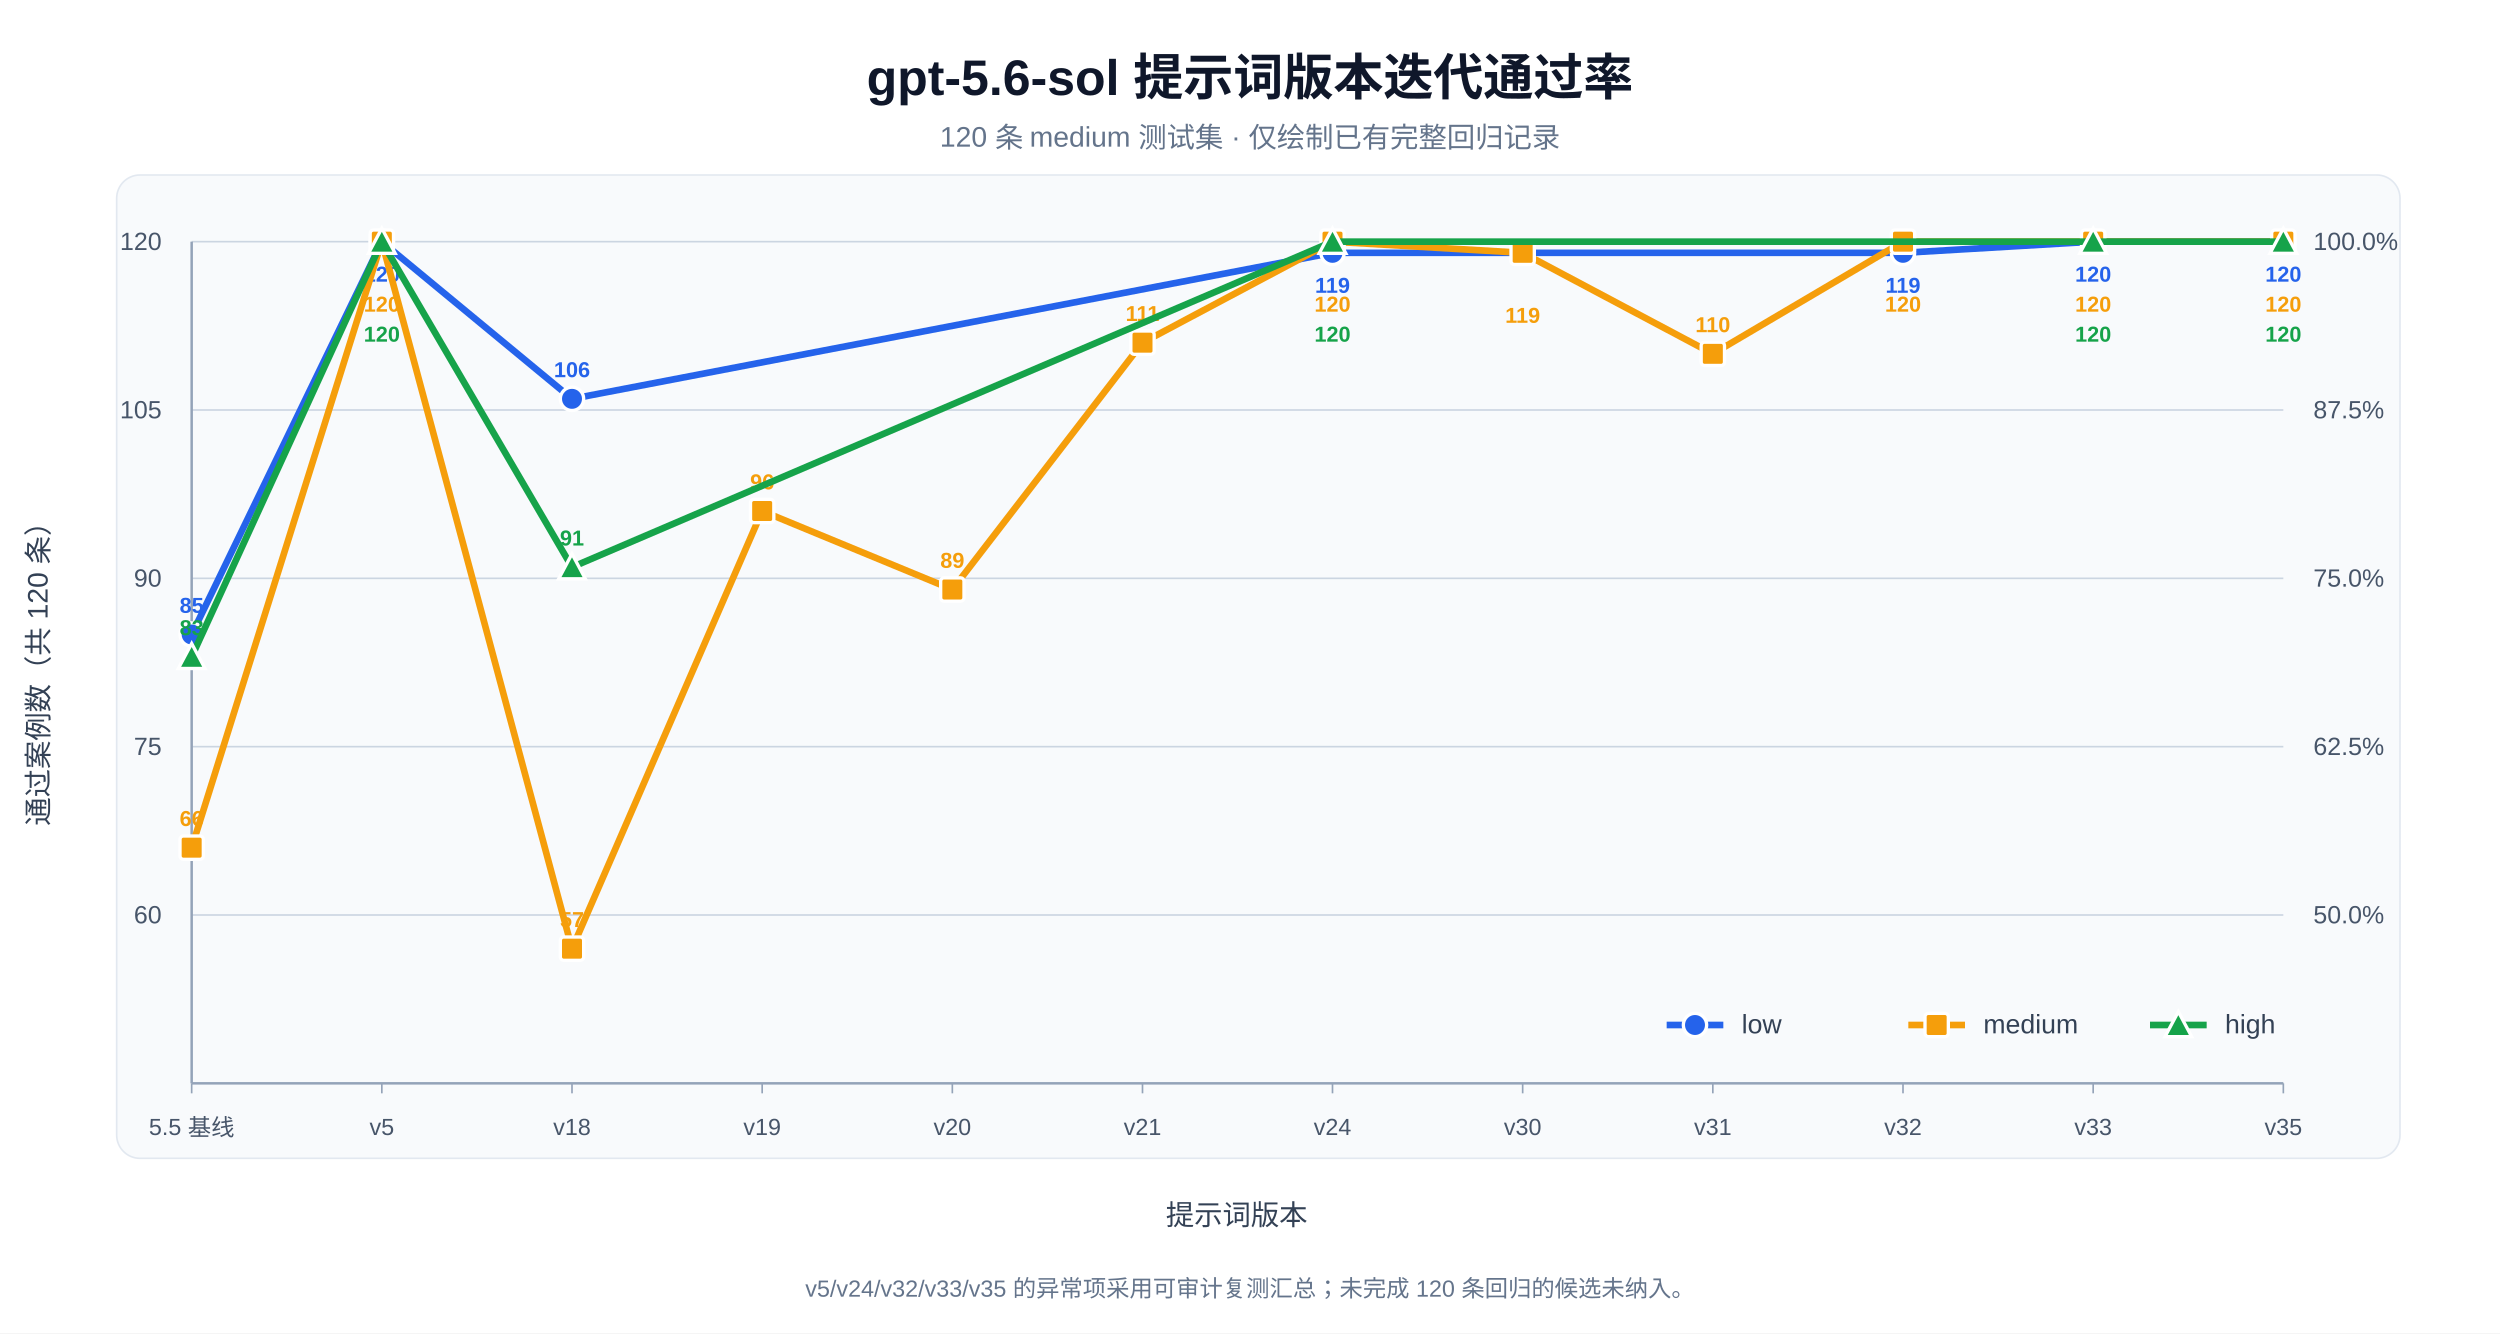
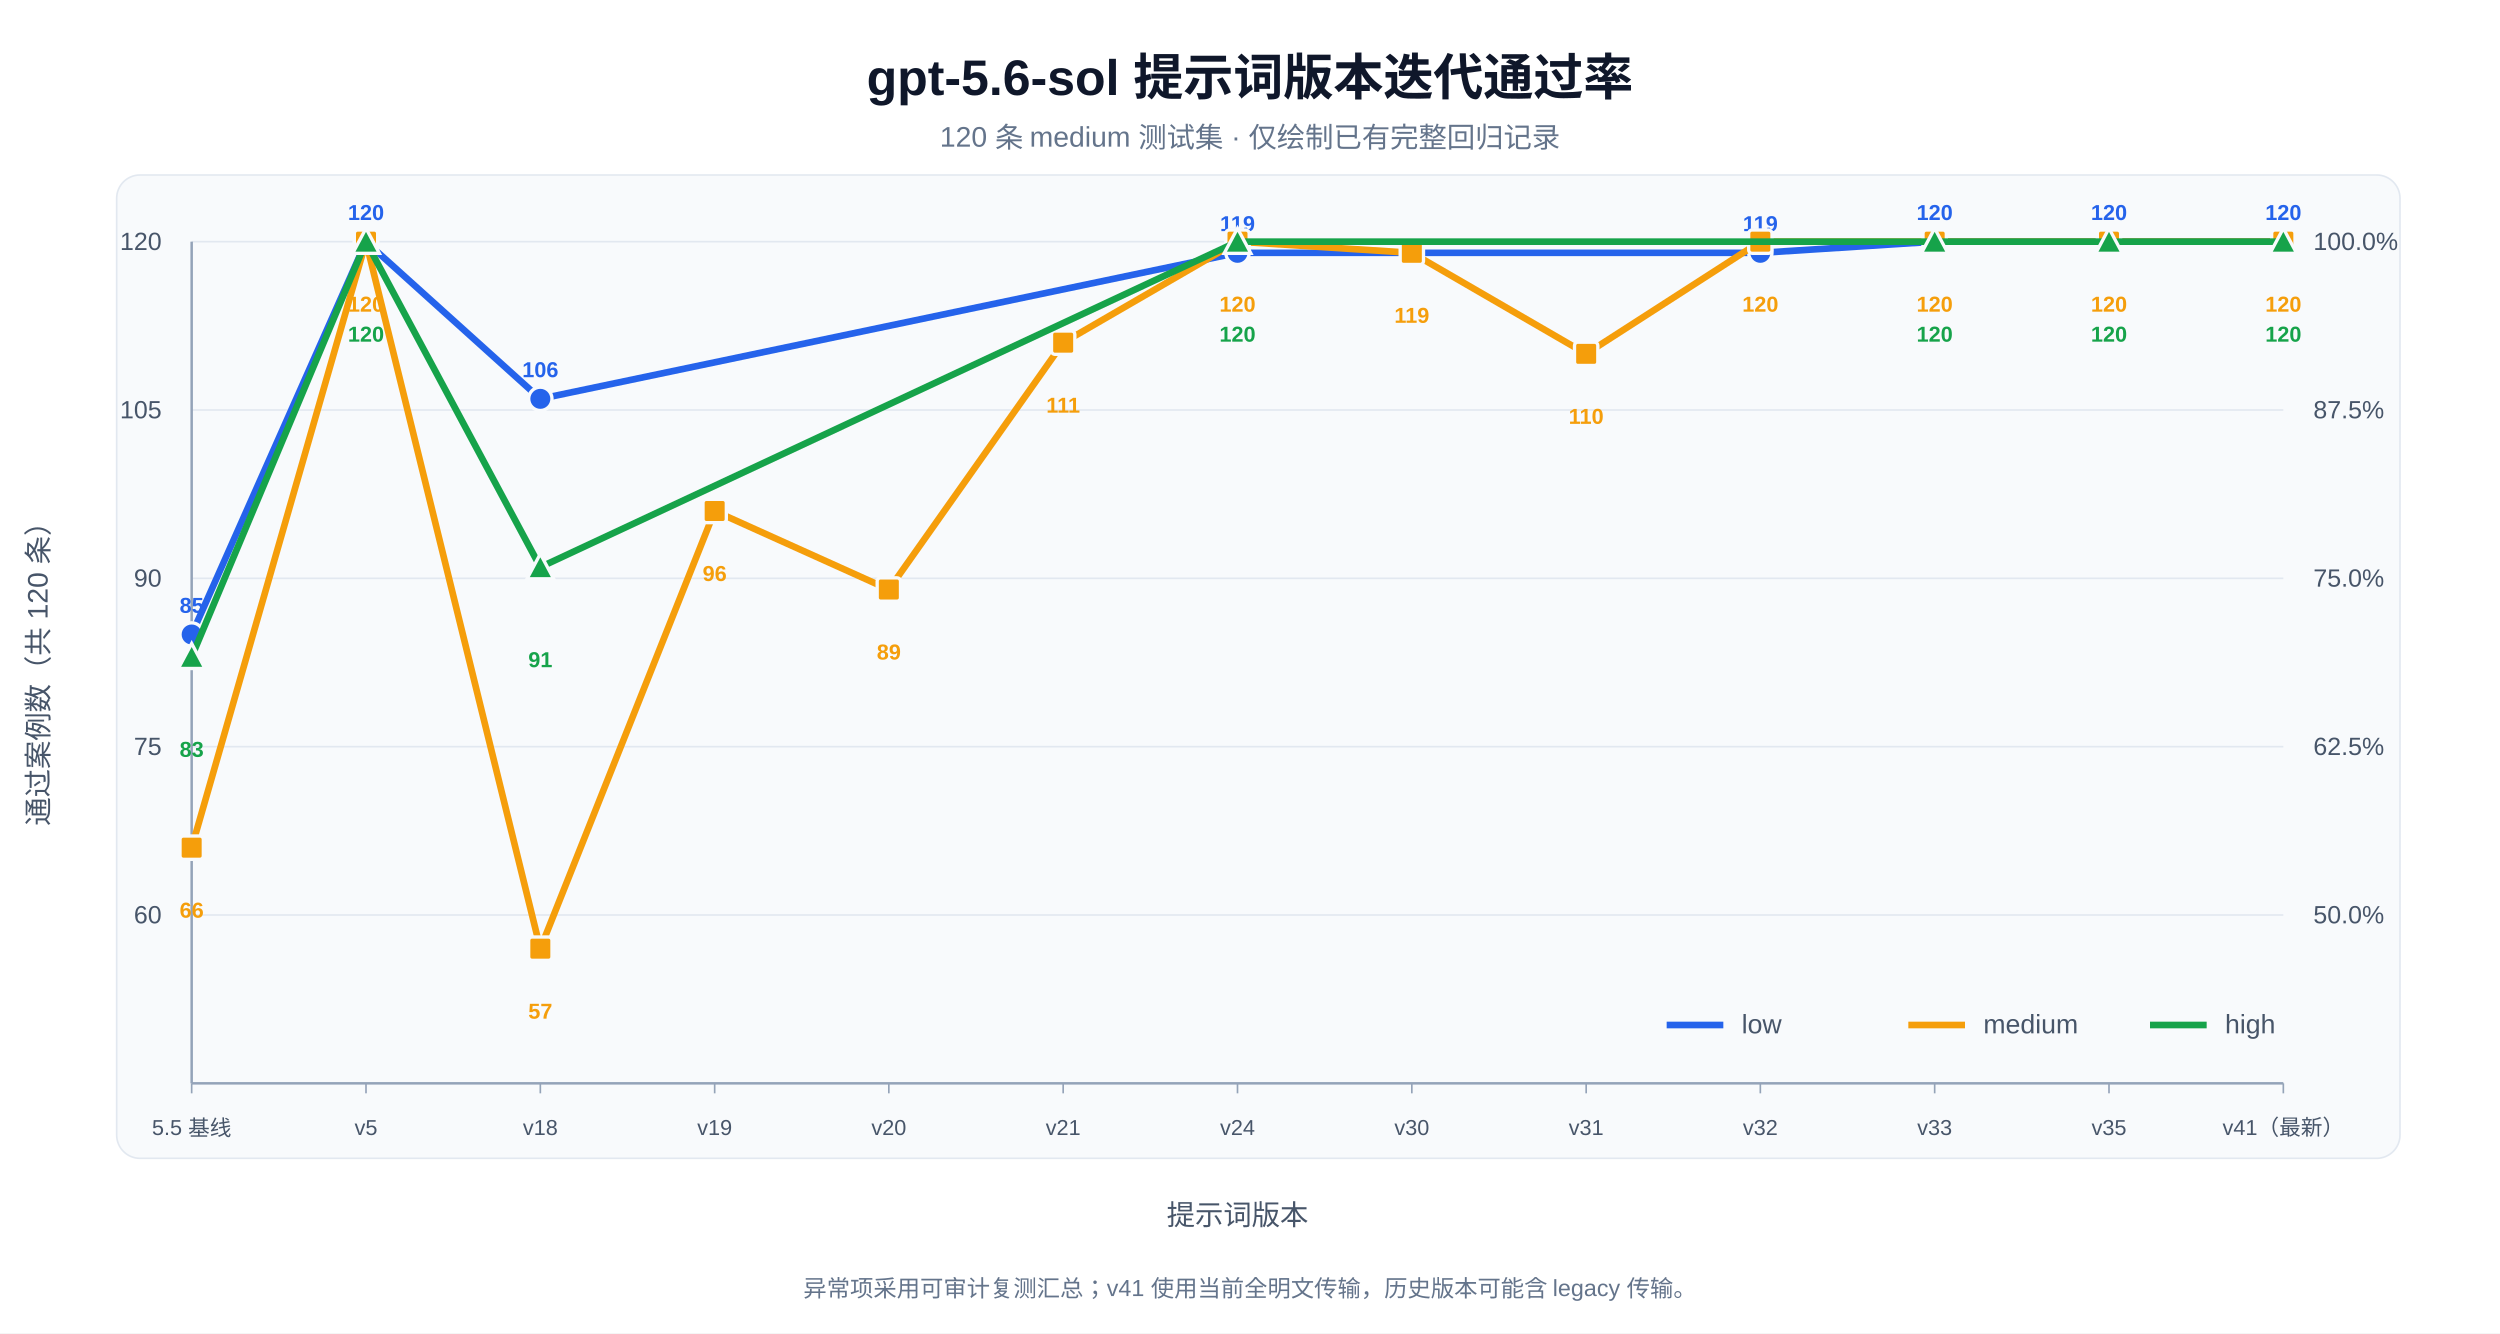
<svg xmlns="http://www.w3.org/2000/svg" width="1500" height="800" viewBox="0 0 1500 800" role="img" aria-labelledby="title desc">
  <rect width="1500" height="800" fill="#FFFFFF" />
  <rect x="70" y="105" width="1370" height="590" rx="14" fill="#F8FAFC" stroke="#E2E8F0" />
  <g font-family="-apple-system,BlinkMacSystemFont,Segoe UI,PingFang SC,Hiragino Sans GB,Arial,sans-serif">
    <text x="750" y="57" text-anchor="middle" font-size="30" font-weight="700" fill="#0F172A">gpt-5.6-sol 提示词版本迭代通过率</text>
    <text x="750" y="88" text-anchor="middle" font-size="17" fill="#64748B">120 条 medium 测试集 · 仅绘制已有完整回归记录</text>
-     <line x1="115" y1="549.0" x2="1370" y2="549.0" stroke="#CBD5E1" />
+     <line x1="115" y1="549.0" x2="1370" y2="549.0" stroke="#E2E8F0" />
    <text x="97" y="554.0" text-anchor="end" font-size="15" fill="#475569">60</text>
    <text x="1388" y="554.0" font-size="15" fill="#475569">50.0%</text>
-     <line x1="115" y1="448.0" x2="1370" y2="448.0" stroke="#CBD5E1" />
+     <line x1="115" y1="448.0" x2="1370" y2="448.0" stroke="#E2E8F0" />
    <text x="97" y="453.0" text-anchor="end" font-size="15" fill="#475569">75</text>
    <text x="1388" y="453.0" font-size="15" fill="#475569">62.5%</text>
-     <line x1="115" y1="347.0" x2="1370" y2="347.0" stroke="#CBD5E1" />
+     <line x1="115" y1="347.0" x2="1370" y2="347.0" stroke="#E2E8F0" />
    <text x="97" y="352.0" text-anchor="end" font-size="15" fill="#475569">90</text>
    <text x="1388" y="352.0" font-size="15" fill="#475569">75.0%</text>
-     <line x1="115" y1="246.0" x2="1370" y2="246.0" stroke="#CBD5E1" />
+     <line x1="115" y1="246.0" x2="1370" y2="246.0" stroke="#E2E8F0" />
    <text x="97" y="251.0" text-anchor="end" font-size="15" fill="#475569">105</text>
    <text x="1388" y="251.0" font-size="15" fill="#475569">87.5%</text>
-     <line x1="115" y1="145.0" x2="1370" y2="145.0" stroke="#CBD5E1" />
+     <line x1="115" y1="145.0" x2="1370" y2="145.0" stroke="#E2E8F0" />
    <text x="97" y="150.0" text-anchor="end" font-size="15" fill="#475569">120</text>
    <text x="1388" y="150.0" font-size="15" fill="#475569">100.0%</text>
    <line x1="115" y1="145" x2="115" y2="650" stroke="#94A3B8" stroke-width="1.5" />
    <line x1="115" y1="650" x2="1370" y2="650" stroke="#94A3B8" stroke-width="1.5" />
    <line x1="115.0" y1="650" x2="115.0" y2="656" stroke="#94A3B8" />
-     <text x="115.0" y="681" text-anchor="middle" font-size="14" fill="#475569">5.5 基线</text>
-     <line x1="229.1" y1="650" x2="229.1" y2="656" stroke="#94A3B8" />
-     <text x="229.1" y="681" text-anchor="middle" font-size="14" fill="#475569">v5</text>
-     <line x1="343.2" y1="650" x2="343.2" y2="656" stroke="#94A3B8" />
-     <text x="343.2" y="681" text-anchor="middle" font-size="14" fill="#475569">v18</text>
-     <line x1="457.3" y1="650" x2="457.3" y2="656" stroke="#94A3B8" />
-     <text x="457.3" y="681" text-anchor="middle" font-size="14" fill="#475569">v19</text>
-     <line x1="571.4" y1="650" x2="571.4" y2="656" stroke="#94A3B8" />
-     <text x="571.4" y="681" text-anchor="middle" font-size="14" fill="#475569">v20</text>
-     <line x1="685.5" y1="650" x2="685.5" y2="656" stroke="#94A3B8" />
-     <text x="685.5" y="681" text-anchor="middle" font-size="14" fill="#475569">v21</text>
-     <line x1="799.5" y1="650" x2="799.5" y2="656" stroke="#94A3B8" />
-     <text x="799.5" y="681" text-anchor="middle" font-size="14" fill="#475569">v24</text>
-     <line x1="913.6" y1="650" x2="913.6" y2="656" stroke="#94A3B8" />
-     <text x="913.6" y="681" text-anchor="middle" font-size="14" fill="#475569">v30</text>
-     <line x1="1027.7" y1="650" x2="1027.7" y2="656" stroke="#94A3B8" />
-     <text x="1027.7" y="681" text-anchor="middle" font-size="14" fill="#475569">v31</text>
-     <line x1="1141.8" y1="650" x2="1141.8" y2="656" stroke="#94A3B8" />
-     <text x="1141.8" y="681" text-anchor="middle" font-size="14" fill="#475569">v32</text>
-     <line x1="1255.9" y1="650" x2="1255.9" y2="656" stroke="#94A3B8" />
-     <text x="1255.9" y="681" text-anchor="middle" font-size="14" fill="#475569">v33</text>
+     <text x="115.0" y="681" text-anchor="middle" font-size="13" fill="#475569">5.5 基线</text>
+     <line x1="219.6" y1="650" x2="219.6" y2="656" stroke="#94A3B8" />
+     <text x="219.6" y="681" text-anchor="middle" font-size="13" fill="#475569">v5</text>
+     <line x1="324.2" y1="650" x2="324.2" y2="656" stroke="#94A3B8" />
+     <text x="324.2" y="681" text-anchor="middle" font-size="13" fill="#475569">v18</text>
+     <line x1="428.8" y1="650" x2="428.8" y2="656" stroke="#94A3B8" />
+     <text x="428.8" y="681" text-anchor="middle" font-size="13" fill="#475569">v19</text>
+     <line x1="533.3" y1="650" x2="533.3" y2="656" stroke="#94A3B8" />
+     <text x="533.3" y="681" text-anchor="middle" font-size="13" fill="#475569">v20</text>
+     <line x1="637.9" y1="650" x2="637.9" y2="656" stroke="#94A3B8" />
+     <text x="637.9" y="681" text-anchor="middle" font-size="13" fill="#475569">v21</text>
+     <line x1="742.5" y1="650" x2="742.5" y2="656" stroke="#94A3B8" />
+     <text x="742.5" y="681" text-anchor="middle" font-size="13" fill="#475569">v24</text>
+     <line x1="847.1" y1="650" x2="847.1" y2="656" stroke="#94A3B8" />
+     <text x="847.1" y="681" text-anchor="middle" font-size="13" fill="#475569">v30</text>
+     <line x1="951.7" y1="650" x2="951.7" y2="656" stroke="#94A3B8" />
+     <text x="951.7" y="681" text-anchor="middle" font-size="13" fill="#475569">v31</text>
+     <line x1="1056.2" y1="650" x2="1056.2" y2="656" stroke="#94A3B8" />
+     <text x="1056.2" y="681" text-anchor="middle" font-size="13" fill="#475569">v32</text>
+     <line x1="1160.8" y1="650" x2="1160.8" y2="656" stroke="#94A3B8" />
+     <text x="1160.8" y="681" text-anchor="middle" font-size="13" fill="#475569">v33</text>
+     <line x1="1265.4" y1="650" x2="1265.4" y2="656" stroke="#94A3B8" />
+     <text x="1265.4" y="681" text-anchor="middle" font-size="13" fill="#475569">v35</text>
    <line x1="1370.0" y1="650" x2="1370.0" y2="656" stroke="#94A3B8" />
-     <text x="1370.0" y="681" text-anchor="middle" font-size="14" fill="#475569">v35</text>
-     <text x="742" y="735" text-anchor="middle" font-size="17" fill="#334155">提示词版本</text>
-     <text x="29" y="400" transform="rotate(-90 29 400)" text-anchor="middle" font-size="17" fill="#334155">通过案例数（共 120 条）</text>
-     <polyline points="115.0,380.7 229.1,145.0 343.2,239.3 799.5,151.7 1141.8,151.7 1255.9,145.0 1370.0,145.0" fill="none" stroke="#2563EB" stroke-width="4" stroke-linecap="round" stroke-linejoin="round" />
-     <circle cx="115.0" cy="380.7" r="7" fill="#2563EB" stroke="#fff" stroke-width="2" />
+     <text x="1370.0" y="681" text-anchor="middle" font-size="13" fill="#475569">v41（最新）</text>
+     <text x="742.5" y="735" text-anchor="middle" font-size="17" fill="#475569">提示词版本</text>
+     <text x="29" y="400" transform="rotate(-90 29 400)" text-anchor="middle" font-size="17" fill="#475569">通过案例数（共 120 条）</text>
+     <polyline points="115.0,380.7 219.6,145.0 324.2,239.3 742.5,151.7 1056.2,151.7 1160.8,145.0 1265.4,145.0 1370.0,145.0" fill="none" stroke="#2563EB" stroke-width="4" stroke-linecap="round" stroke-linejoin="round" />
+     <circle cx="115.0" cy="380.7" r="7" fill="#2563EB" stroke="#F8FAFC" stroke-width="2" />
    <text x="115.0" y="367.7" text-anchor="middle" font-size="13" font-weight="700" fill="#2563EB">85</text>
-     <circle cx="229.1" cy="145.0" r="7" fill="#2563EB" stroke="#fff" stroke-width="2" />
-     <text x="229.1" y="169.0" text-anchor="middle" font-size="13" font-weight="700" fill="#2563EB">120</text>
-     <circle cx="343.2" cy="239.3" r="7" fill="#2563EB" stroke="#fff" stroke-width="2" />
-     <text x="343.2" y="226.3" text-anchor="middle" font-size="13" font-weight="700" fill="#2563EB">106</text>
-     <circle cx="799.5" cy="151.7" r="7" fill="#2563EB" stroke="#fff" stroke-width="2" />
-     <text x="799.5" y="175.7" text-anchor="middle" font-size="13" font-weight="700" fill="#2563EB">119</text>
-     <circle cx="1141.8" cy="151.7" r="7" fill="#2563EB" stroke="#fff" stroke-width="2" />
-     <text x="1141.8" y="175.7" text-anchor="middle" font-size="13" font-weight="700" fill="#2563EB">119</text>
-     <circle cx="1255.9" cy="145.0" r="7" fill="#2563EB" stroke="#fff" stroke-width="2" />
-     <text x="1255.9" y="169.0" text-anchor="middle" font-size="13" font-weight="700" fill="#2563EB">120</text>
-     <circle cx="1370.0" cy="145.0" r="7" fill="#2563EB" stroke="#fff" stroke-width="2" />
-     <text x="1370.0" y="169.0" text-anchor="middle" font-size="13" font-weight="700" fill="#2563EB">120</text>
-     <polyline points="115.0,508.6 229.1,145.0 343.2,569.2 457.3,306.6 571.4,353.7 685.5,205.6 799.5,145.0 913.6,151.7 1027.7,212.3 1141.8,145.0 1255.9,145.0 1370.0,145.0" fill="none" stroke="#F59E0B" stroke-width="4" stroke-linecap="round" stroke-linejoin="round" />
-     <rect x="108.0" y="501.6" width="14" height="14" rx="2" fill="#F59E0B" stroke="#fff" stroke-width="2" />
-     <text x="115.0" y="495.6" text-anchor="middle" font-size="13" font-weight="700" fill="#F59E0B">66</text>
-     <rect x="222.1" y="138.0" width="14" height="14" rx="2" fill="#F59E0B" stroke="#fff" stroke-width="2" />
-     <text x="229.1" y="187.0" text-anchor="middle" font-size="13" font-weight="700" fill="#F59E0B">120</text>
-     <rect x="336.2" y="562.2" width="14" height="14" rx="2" fill="#F59E0B" stroke="#fff" stroke-width="2" />
-     <text x="343.2" y="556.2" text-anchor="middle" font-size="13" font-weight="700" fill="#F59E0B">57</text>
-     <rect x="450.3" y="299.6" width="14" height="14" rx="2" fill="#F59E0B" stroke="#fff" stroke-width="2" />
-     <text x="457.3" y="293.6" text-anchor="middle" font-size="13" font-weight="700" fill="#F59E0B">96</text>
-     <rect x="564.4" y="346.7" width="14" height="14" rx="2" fill="#F59E0B" stroke="#fff" stroke-width="2" />
-     <text x="571.4" y="340.7" text-anchor="middle" font-size="13" font-weight="700" fill="#F59E0B">89</text>
-     <rect x="678.5" y="198.6" width="14" height="14" rx="2" fill="#F59E0B" stroke="#fff" stroke-width="2" />
-     <text x="685.5" y="192.6" text-anchor="middle" font-size="13" font-weight="700" fill="#F59E0B">111</text>
-     <rect x="792.5" y="138.0" width="14" height="14" rx="2" fill="#F59E0B" stroke="#fff" stroke-width="2" />
-     <text x="799.5" y="187.0" text-anchor="middle" font-size="13" font-weight="700" fill="#F59E0B">120</text>
-     <rect x="906.6" y="144.7" width="14" height="14" rx="2" fill="#F59E0B" stroke="#fff" stroke-width="2" />
-     <text x="913.6" y="193.7" text-anchor="middle" font-size="13" font-weight="700" fill="#F59E0B">119</text>
-     <rect x="1020.7" y="205.3" width="14" height="14" rx="2" fill="#F59E0B" stroke="#fff" stroke-width="2" />
-     <text x="1027.7" y="199.3" text-anchor="middle" font-size="13" font-weight="700" fill="#F59E0B">110</text>
-     <rect x="1134.8" y="138.0" width="14" height="14" rx="2" fill="#F59E0B" stroke="#fff" stroke-width="2" />
-     <text x="1141.8" y="187.0" text-anchor="middle" font-size="13" font-weight="700" fill="#F59E0B">120</text>
-     <rect x="1248.9" y="138.0" width="14" height="14" rx="2" fill="#F59E0B" stroke="#fff" stroke-width="2" />
-     <text x="1255.9" y="187.0" text-anchor="middle" font-size="13" font-weight="700" fill="#F59E0B">120</text>
-     <rect x="1363.0" y="138.0" width="14" height="14" rx="2" fill="#F59E0B" stroke="#fff" stroke-width="2" />
+     <circle cx="219.6" cy="145.0" r="7" fill="#2563EB" stroke="#F8FAFC" stroke-width="2" />
+     <text x="219.6" y="132.0" text-anchor="middle" font-size="13" font-weight="700" fill="#2563EB">120</text>
+     <circle cx="324.2" cy="239.3" r="7" fill="#2563EB" stroke="#F8FAFC" stroke-width="2" />
+     <text x="324.2" y="226.3" text-anchor="middle" font-size="13" font-weight="700" fill="#2563EB">106</text>
+     <circle cx="742.5" cy="151.7" r="7" fill="#2563EB" stroke="#F8FAFC" stroke-width="2" />
+     <text x="742.5" y="138.7" text-anchor="middle" font-size="13" font-weight="700" fill="#2563EB">119</text>
+     <circle cx="1056.2" cy="151.7" r="7" fill="#2563EB" stroke="#F8FAFC" stroke-width="2" />
+     <text x="1056.2" y="138.7" text-anchor="middle" font-size="13" font-weight="700" fill="#2563EB">119</text>
+     <circle cx="1160.8" cy="145.0" r="7" fill="#2563EB" stroke="#F8FAFC" stroke-width="2" />
+     <text x="1160.8" y="132.0" text-anchor="middle" font-size="13" font-weight="700" fill="#2563EB">120</text>
+     <circle cx="1265.4" cy="145.0" r="7" fill="#2563EB" stroke="#F8FAFC" stroke-width="2" />
+     <text x="1265.4" y="132.0" text-anchor="middle" font-size="13" font-weight="700" fill="#2563EB">120</text>
+     <circle cx="1370.0" cy="145.0" r="7" fill="#2563EB" stroke="#F8FAFC" stroke-width="2" />
+     <text x="1370.0" y="132.0" text-anchor="middle" font-size="13" font-weight="700" fill="#2563EB">120</text>
+     <polyline points="115.0,508.6 219.6,145.0 324.2,569.2 428.8,306.6 533.3,353.7 637.9,205.6 742.5,145.0 847.1,151.7 951.7,212.3 1056.2,145.0 1160.8,145.0 1265.4,145.0 1370.0,145.0" fill="none" stroke="#F59E0B" stroke-width="4" stroke-linecap="round" stroke-linejoin="round" />
+     <rect x="108.0" y="501.6" width="14" height="14" rx="2" fill="#F59E0B" stroke="#F8FAFC" stroke-width="2" />
+     <text x="115.0" y="550.6" text-anchor="middle" font-size="13" font-weight="700" fill="#F59E0B">66</text>
+     <rect x="212.6" y="138.0" width="14" height="14" rx="2" fill="#F59E0B" stroke="#F8FAFC" stroke-width="2" />
+     <text x="219.6" y="187.0" text-anchor="middle" font-size="13" font-weight="700" fill="#F59E0B">120</text>
+     <rect x="317.2" y="562.2" width="14" height="14" rx="2" fill="#F59E0B" stroke="#F8FAFC" stroke-width="2" />
+     <text x="324.2" y="611.2" text-anchor="middle" font-size="13" font-weight="700" fill="#F59E0B">57</text>
+     <rect x="421.8" y="299.6" width="14" height="14" rx="2" fill="#F59E0B" stroke="#F8FAFC" stroke-width="2" />
+     <text x="428.8" y="348.6" text-anchor="middle" font-size="13" font-weight="700" fill="#F59E0B">96</text>
+     <rect x="526.3" y="346.7" width="14" height="14" rx="2" fill="#F59E0B" stroke="#F8FAFC" stroke-width="2" />
+     <text x="533.3" y="395.7" text-anchor="middle" font-size="13" font-weight="700" fill="#F59E0B">89</text>
+     <rect x="630.9" y="198.6" width="14" height="14" rx="2" fill="#F59E0B" stroke="#F8FAFC" stroke-width="2" />
+     <text x="637.9" y="247.6" text-anchor="middle" font-size="13" font-weight="700" fill="#F59E0B">111</text>
+     <rect x="735.5" y="138.0" width="14" height="14" rx="2" fill="#F59E0B" stroke="#F8FAFC" stroke-width="2" />
+     <text x="742.5" y="187.0" text-anchor="middle" font-size="13" font-weight="700" fill="#F59E0B">120</text>
+     <rect x="840.1" y="144.7" width="14" height="14" rx="2" fill="#F59E0B" stroke="#F8FAFC" stroke-width="2" />
+     <text x="847.1" y="193.7" text-anchor="middle" font-size="13" font-weight="700" fill="#F59E0B">119</text>
+     <rect x="944.7" y="205.3" width="14" height="14" rx="2" fill="#F59E0B" stroke="#F8FAFC" stroke-width="2" />
+     <text x="951.7" y="254.3" text-anchor="middle" font-size="13" font-weight="700" fill="#F59E0B">110</text>
+     <rect x="1049.2" y="138.0" width="14" height="14" rx="2" fill="#F59E0B" stroke="#F8FAFC" stroke-width="2" />
+     <text x="1056.2" y="187.0" text-anchor="middle" font-size="13" font-weight="700" fill="#F59E0B">120</text>
+     <rect x="1153.8" y="138.0" width="14" height="14" rx="2" fill="#F59E0B" stroke="#F8FAFC" stroke-width="2" />
+     <text x="1160.8" y="187.0" text-anchor="middle" font-size="13" font-weight="700" fill="#F59E0B">120</text>
+     <rect x="1258.4" y="138.0" width="14" height="14" rx="2" fill="#F59E0B" stroke="#F8FAFC" stroke-width="2" />
+     <text x="1265.4" y="187.0" text-anchor="middle" font-size="13" font-weight="700" fill="#F59E0B">120</text>
+     <rect x="1363.0" y="138.0" width="14" height="14" rx="2" fill="#F59E0B" stroke="#F8FAFC" stroke-width="2" />
    <text x="1370.0" y="187.0" text-anchor="middle" font-size="13" font-weight="700" fill="#F59E0B">120</text>
-     <polyline points="115.0,394.1 229.1,145.0 343.2,340.3 799.5,145.0 1255.9,145.0 1370.0,145.0" fill="none" stroke="#16A34A" stroke-width="4" stroke-linecap="round" stroke-linejoin="round" />
-     <path d="M 115.0 386.1 L 107.0 401.1 L 123.0 401.1 Z" fill="#16A34A" stroke="#fff" stroke-width="2" />
-     <text x="115.0" y="381.1" text-anchor="middle" font-size="13" font-weight="700" fill="#16A34A">83</text>
-     <path d="M 229.1 137.0 L 221.1 152.0 L 237.1 152.0 Z" fill="#16A34A" stroke="#fff" stroke-width="2" />
-     <text x="229.1" y="205.0" text-anchor="middle" font-size="13" font-weight="700" fill="#16A34A">120</text>
-     <path d="M 343.2 332.3 L 335.2 347.3 L 351.2 347.3 Z" fill="#16A34A" stroke="#fff" stroke-width="2" />
-     <text x="343.2" y="327.3" text-anchor="middle" font-size="13" font-weight="700" fill="#16A34A">91</text>
-     <path d="M 799.5 137.0 L 791.5 152.0 L 807.5 152.0 Z" fill="#16A34A" stroke="#fff" stroke-width="2" />
-     <text x="799.5" y="205.0" text-anchor="middle" font-size="13" font-weight="700" fill="#16A34A">120</text>
-     <path d="M 1255.9 137.0 L 1247.9 152.0 L 1263.9 152.0 Z" fill="#16A34A" stroke="#fff" stroke-width="2" />
-     <text x="1255.9" y="205.0" text-anchor="middle" font-size="13" font-weight="700" fill="#16A34A">120</text>
-     <path d="M 1370.0 137.0 L 1362.0 152.0 L 1378.0 152.0 Z" fill="#16A34A" stroke="#fff" stroke-width="2" />
+     <polyline points="115.0,394.1 219.6,145.0 324.2,340.3 742.5,145.0 1160.8,145.0 1265.4,145.0 1370.0,145.0" fill="none" stroke="#16A34A" stroke-width="4" stroke-linecap="round" stroke-linejoin="round" />
+     <path d="M 115.0 386.1 L 107.0 401.1 L 123.0 401.1 Z" fill="#16A34A" stroke="#F8FAFC" stroke-width="2" />
+     <text x="115.0" y="454.1" text-anchor="middle" font-size="13" font-weight="700" fill="#16A34A">83</text>
+     <path d="M 219.6 137.0 L 211.6 152.0 L 227.6 152.0 Z" fill="#16A34A" stroke="#F8FAFC" stroke-width="2" />
+     <text x="219.6" y="205.0" text-anchor="middle" font-size="13" font-weight="700" fill="#16A34A">120</text>
+     <path d="M 324.2 332.3 L 316.2 347.3 L 332.2 347.3 Z" fill="#16A34A" stroke="#F8FAFC" stroke-width="2" />
+     <text x="324.2" y="400.3" text-anchor="middle" font-size="13" font-weight="700" fill="#16A34A">91</text>
+     <path d="M 742.5 137.0 L 734.5 152.0 L 750.5 152.0 Z" fill="#16A34A" stroke="#F8FAFC" stroke-width="2" />
+     <text x="742.5" y="205.0" text-anchor="middle" font-size="13" font-weight="700" fill="#16A34A">120</text>
+     <path d="M 1160.8 137.0 L 1152.8 152.0 L 1168.8 152.0 Z" fill="#16A34A" stroke="#F8FAFC" stroke-width="2" />
+     <text x="1160.8" y="205.0" text-anchor="middle" font-size="13" font-weight="700" fill="#16A34A">120</text>
+     <path d="M 1265.4 137.0 L 1257.4 152.0 L 1273.4 152.0 Z" fill="#16A34A" stroke="#F8FAFC" stroke-width="2" />
+     <text x="1265.4" y="205.0" text-anchor="middle" font-size="13" font-weight="700" fill="#16A34A">120</text>
+     <path d="M 1370.0 137.0 L 1362.0 152.0 L 1378.0 152.0 Z" fill="#16A34A" stroke="#F8FAFC" stroke-width="2" />
    <text x="1370.0" y="205.0" text-anchor="middle" font-size="13" font-weight="700" fill="#16A34A">120</text>
    <line x1="1000" y1="615" x2="1034" y2="615" stroke="#2563EB" stroke-width="4" />
-     <circle cx="1017" cy="615" r="7" fill="#2563EB" stroke="#fff" stroke-width="2" />
-     <text x="1045" y="620" font-size="16" fill="#334155">low</text>
+     <text x="1045" y="620" font-size="16" fill="#475569">low</text>
    <line x1="1145" y1="615" x2="1179" y2="615" stroke="#F59E0B" stroke-width="4" />
-     <rect x="1155" y="608" width="14" height="14" rx="2" fill="#F59E0B" stroke="#fff" stroke-width="2" />
-     <text x="1190" y="620" font-size="16" fill="#334155">medium</text>
+     <text x="1190" y="620" font-size="16" fill="#475569">medium</text>
    <line x1="1290" y1="615" x2="1324" y2="615" stroke="#16A34A" stroke-width="4" />
-     <path d="M 1307 607 L 1299 622 L 1315 622 Z" fill="#16A34A" stroke="#fff" stroke-width="2" />
-     <text x="1335" y="620" font-size="16" fill="#334155">high</text>
-     <text x="750" y="778" text-anchor="middle" font-size="14" fill="#64748B">v5/v24/v32/v33/v35 的异常项采用可审计复测汇总；未完成 120 条回归的候选未纳入。</text>
+     <text x="1335" y="620" font-size="16" fill="#475569">high</text>
+     <text x="750" y="778" text-anchor="middle" font-size="14" fill="#64748B">异常项采用可审计复测汇总；v41 使用当前全明文传输，历史版本可能含 legacy 传输。</text>
  </g>
</svg>
